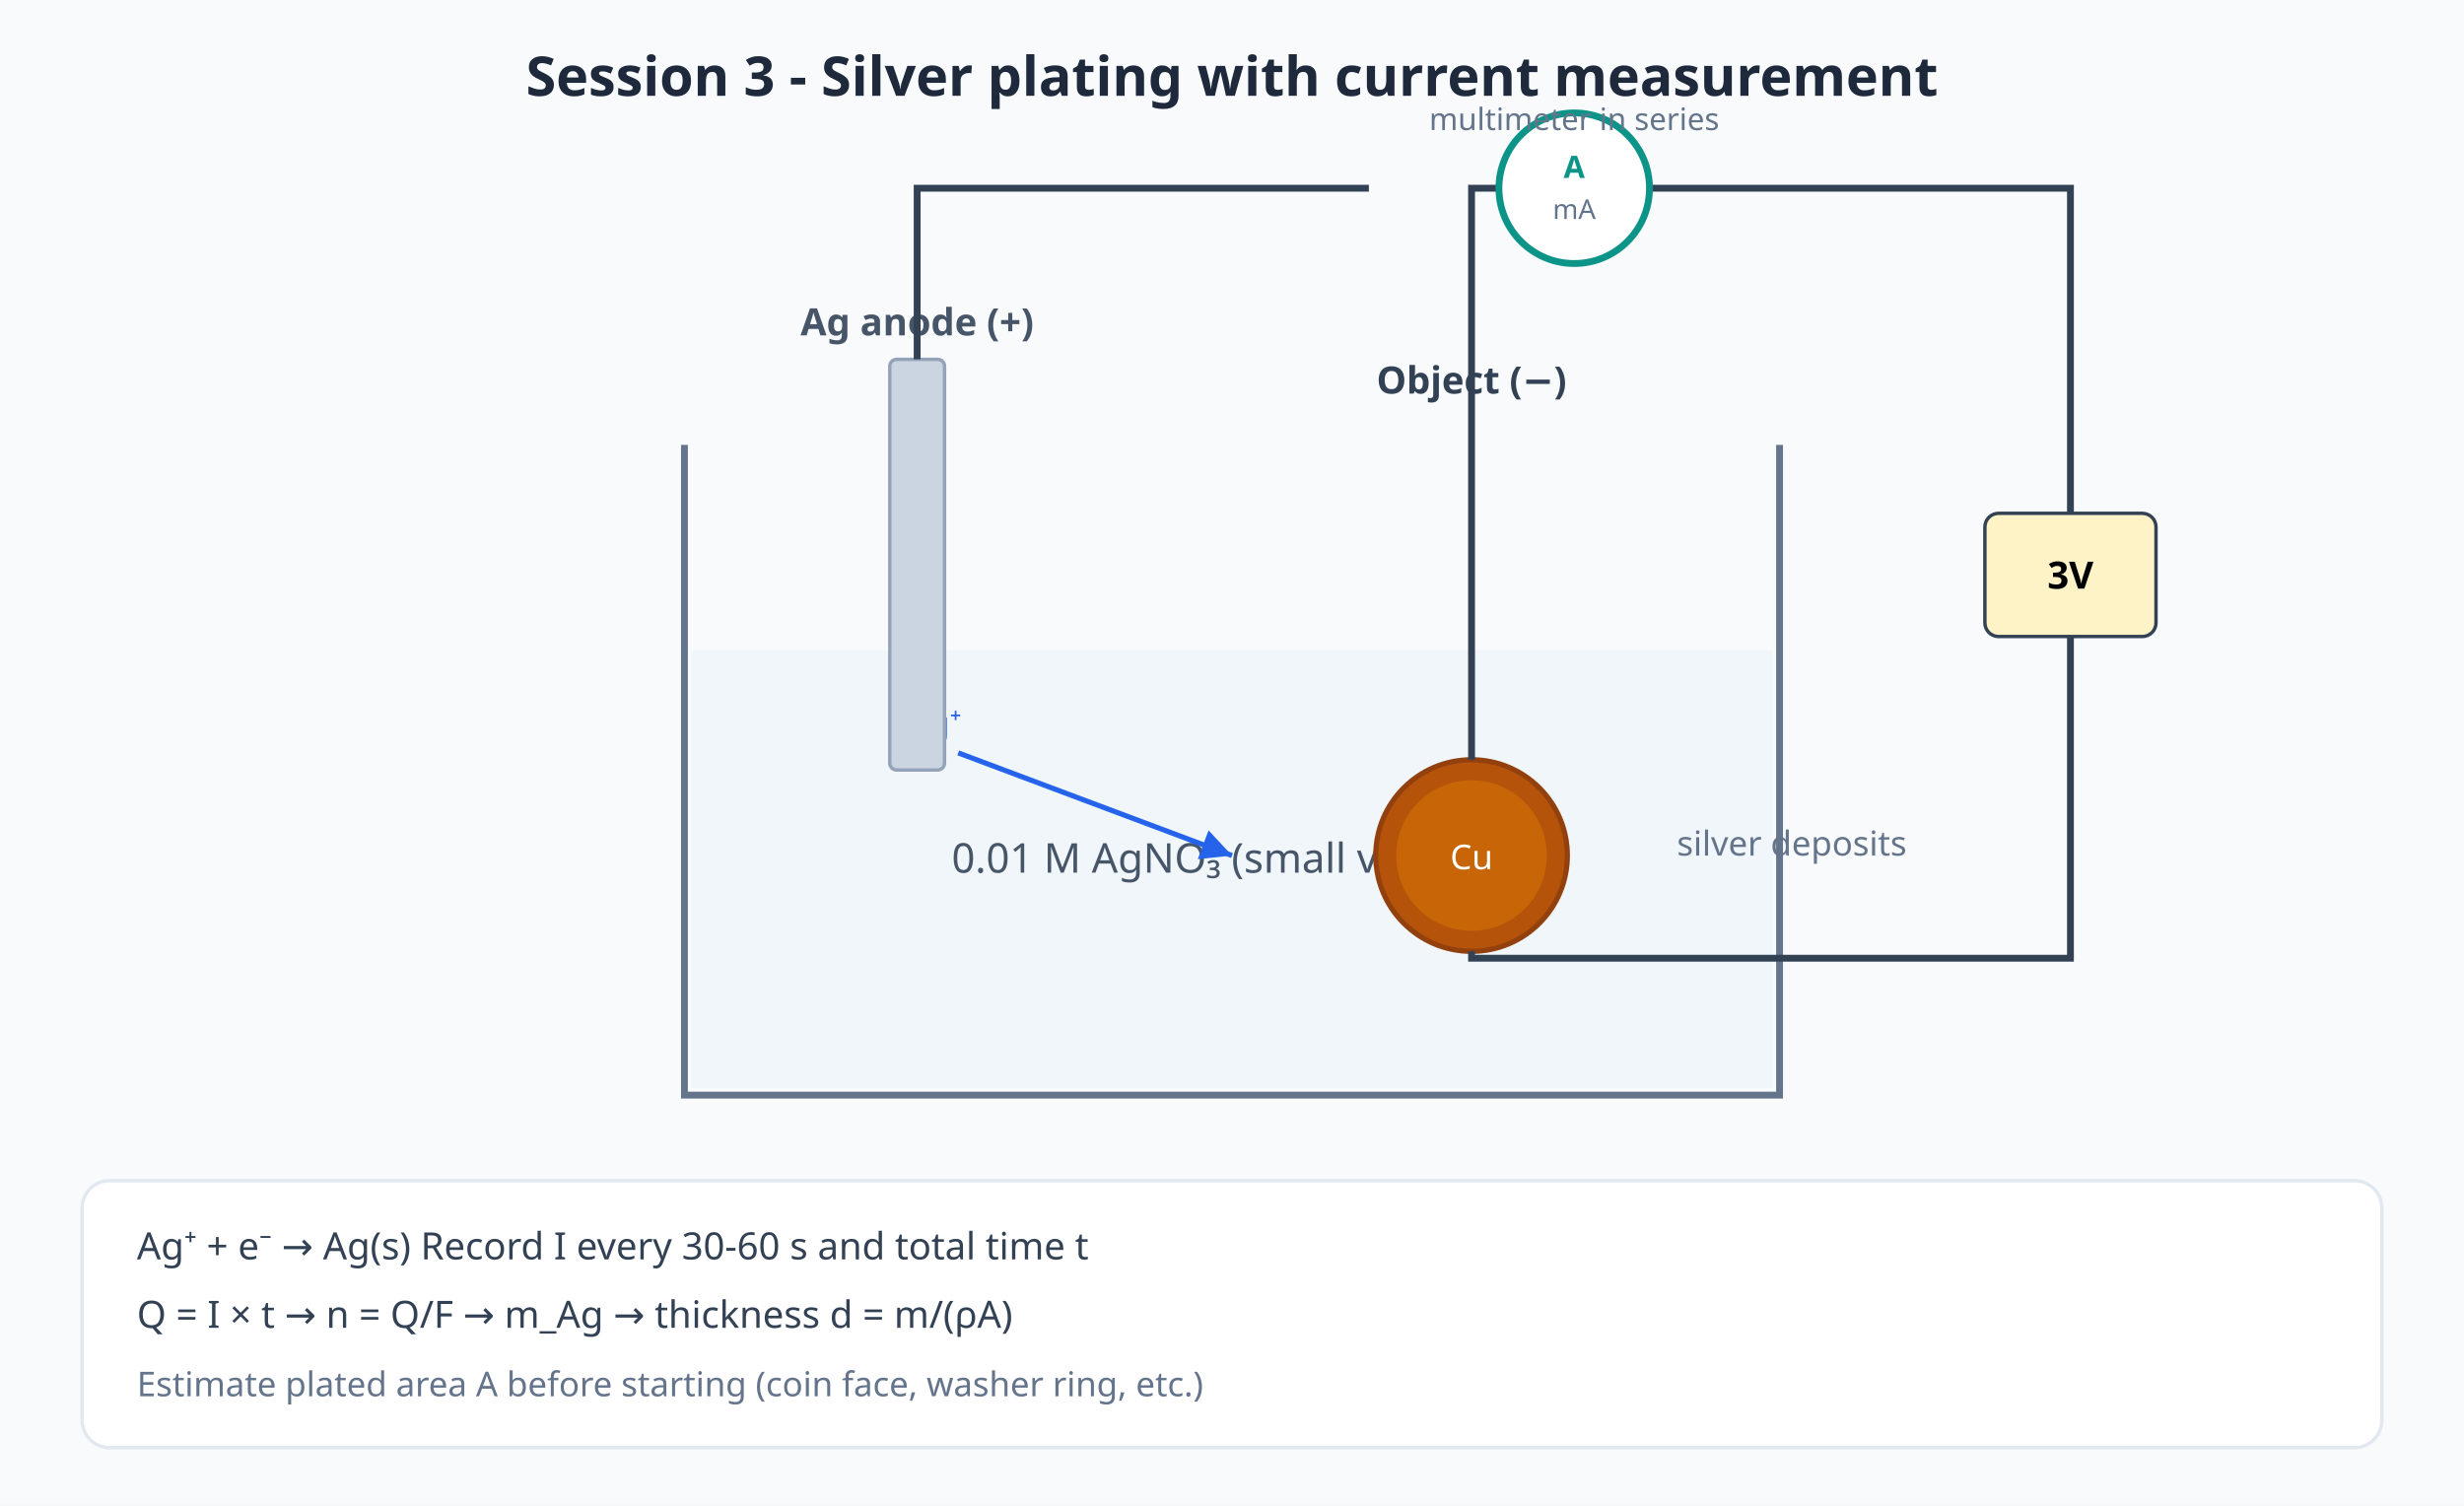
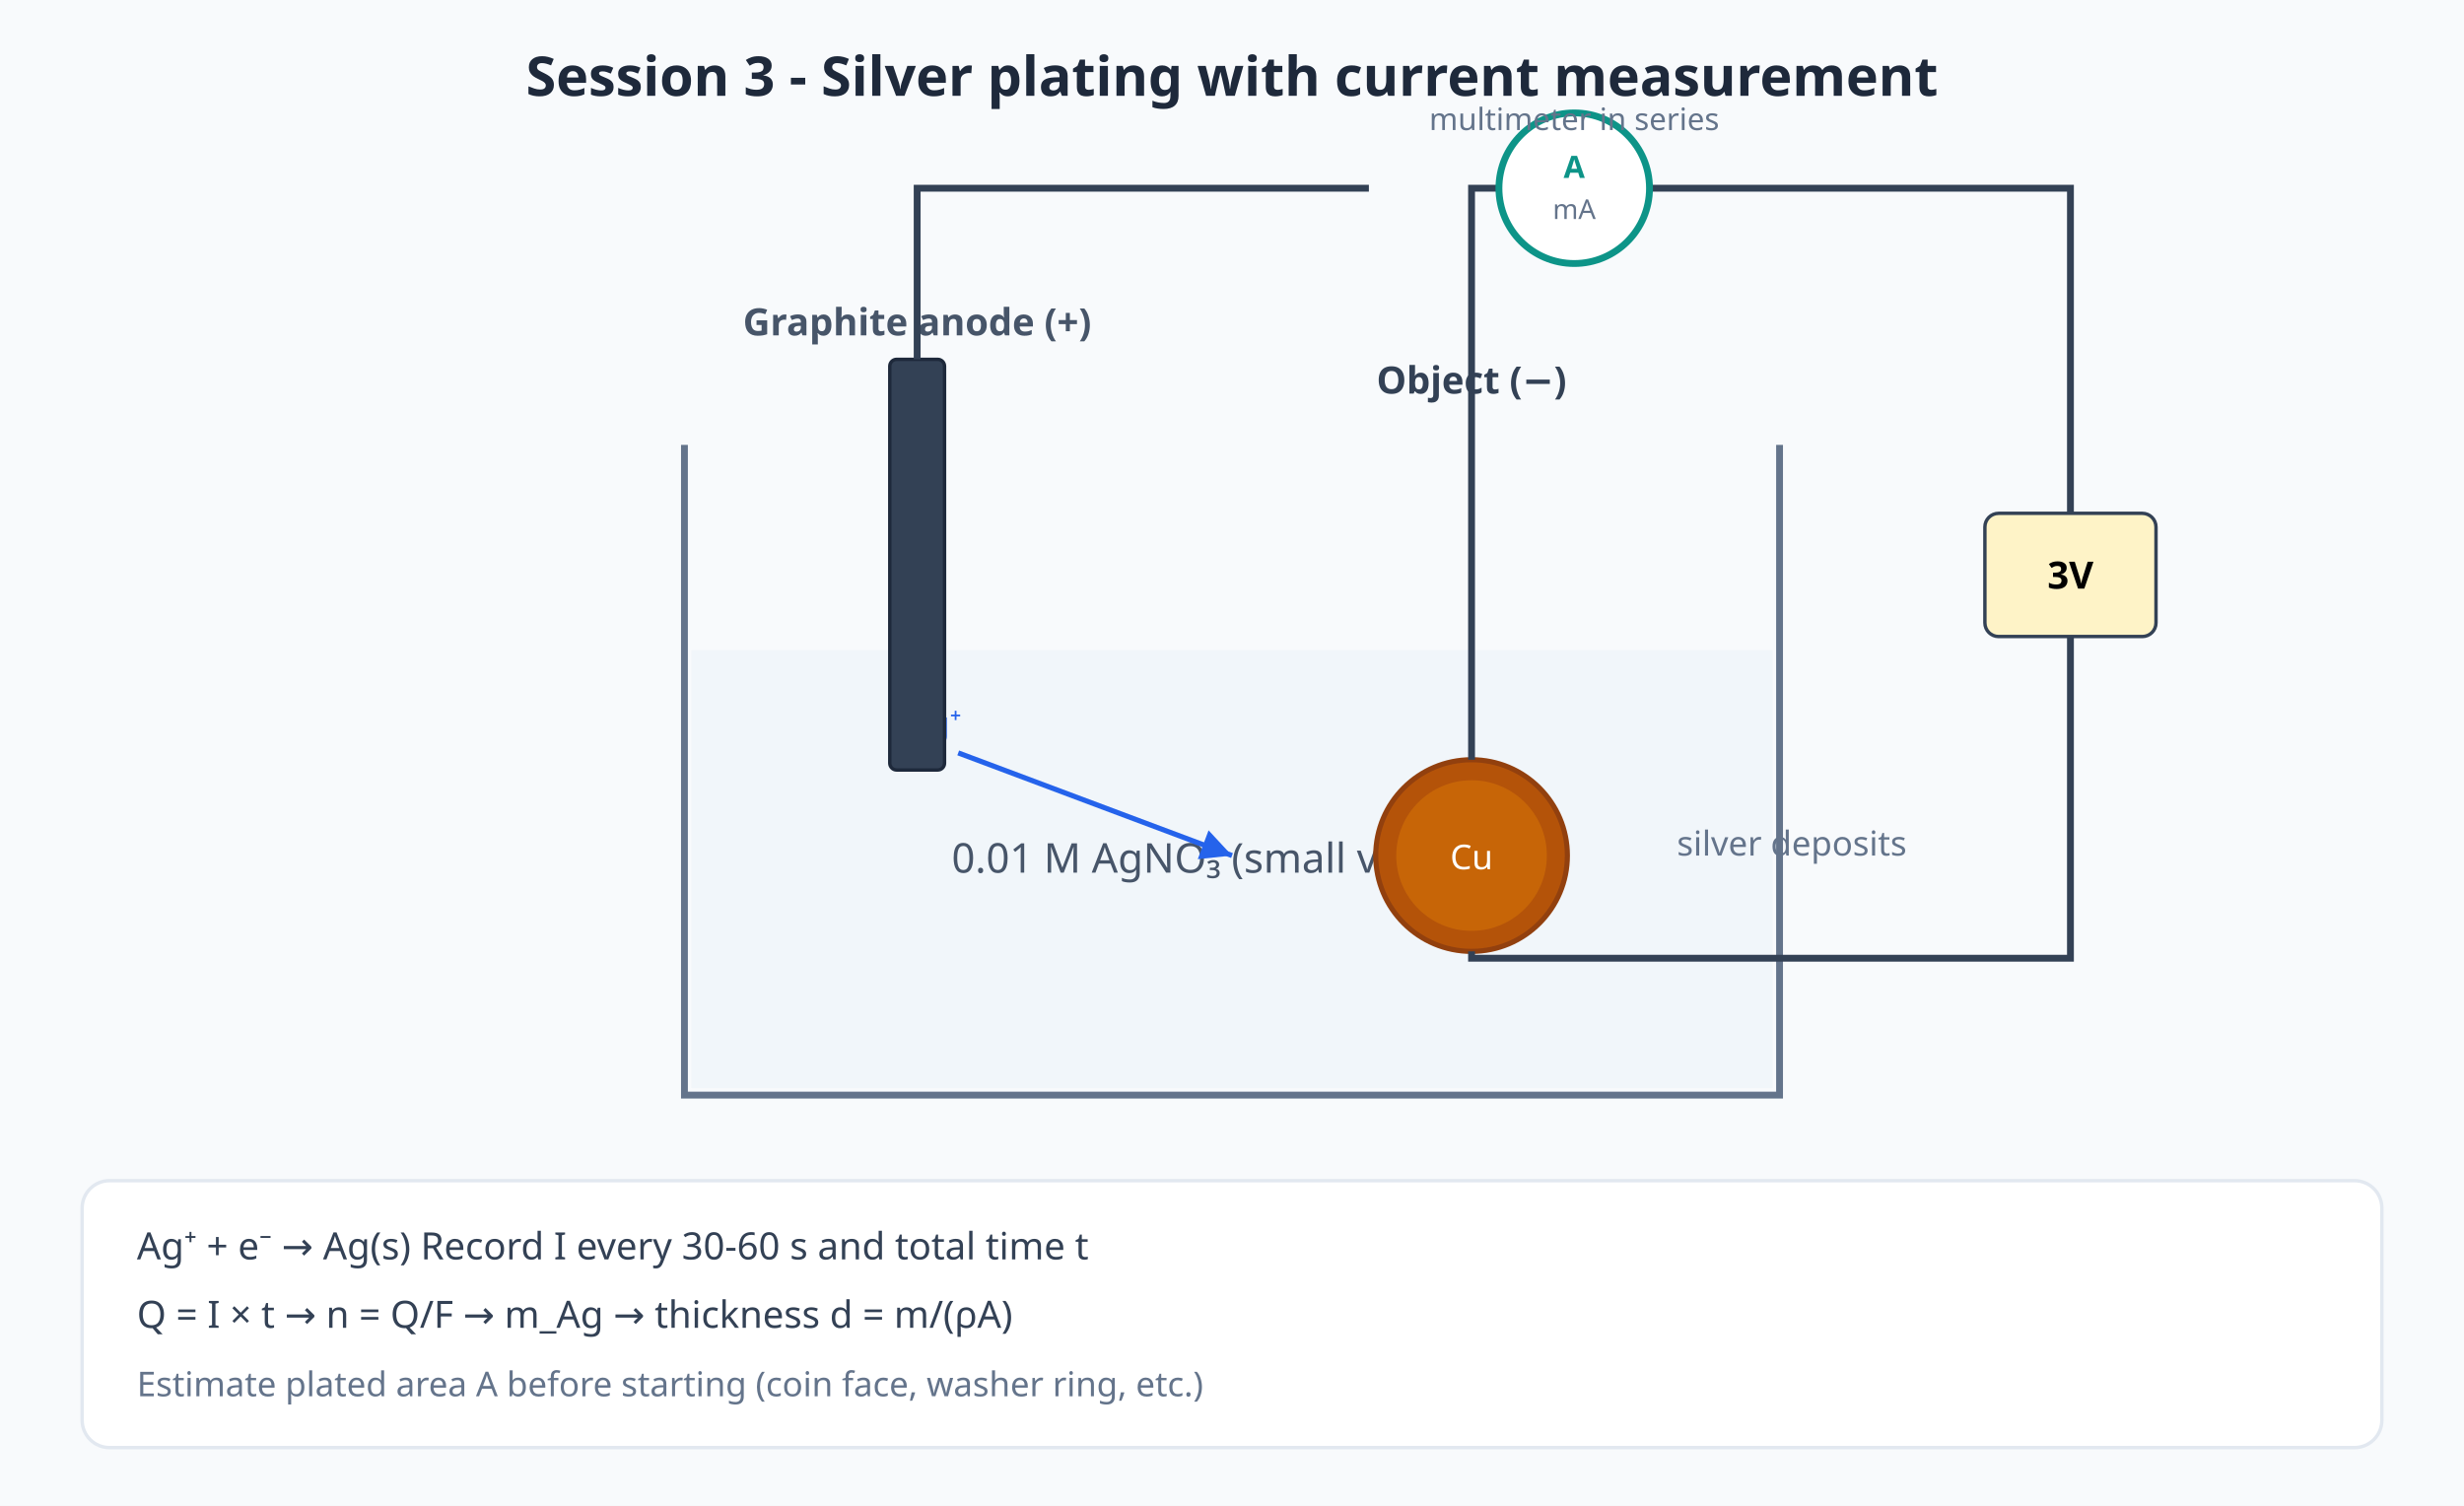
<svg xmlns="http://www.w3.org/2000/svg" viewBox="0 0 720 440" role="img" aria-labelledby="title desc">
  <defs>
    <marker id="arrowBlue" markerWidth="8" markerHeight="8" refX="6" refY="3" orient="auto">
      <path d="M0,0 L6,3 L0,6 Z" fill="#2563eb" />
    </marker>
  </defs>
  <rect width="720" height="440" fill="#f8fafc" />
  <text x="360" y="28" text-anchor="middle" font-family="Segoe UI, sans-serif" font-size="16" font-weight="700" fill="#1e293b">Session 3 - Silver plating with current measurement</text>
  <path d="M200 130 L200 320 L520 320 L520 130" fill="none" stroke="#64748b" stroke-width="2" />
  <rect x="202" y="190" width="316" height="128" fill="#f1f5f9" opacity="0.9" />
  <text x="360" y="255" text-anchor="middle" font-family="Segoe UI, sans-serif" font-size="12" fill="#475569">0.01 M AgNO₃ (small volume)</text>
  <path d="M280 220 L360 250" stroke="#2563eb" stroke-width="1.5" marker-end="url(#arrowBlue)" fill="none" />
  <text x="265" y="215" font-family="Segoe UI, sans-serif" font-size="10" fill="#2563eb">Ag⁺</text>
-   <rect x="260" y="105" width="16" height="120" rx="2" fill="#cbd5e1" stroke="#94a3b8" />
-   <text x="268" y="98" text-anchor="middle" font-family="Segoe UI, sans-serif" font-size="11" font-weight="600" fill="#475569">Ag anode (+)</text>
+   <rect x="260" y="105" width="16" height="120" rx="2" fill="#334155" stroke="#1e293b" />
+   <text x="268" y="98" text-anchor="middle" font-family="Segoe UI, sans-serif" font-size="11" font-weight="600" fill="#475569">Graphite anode (+)</text>
  <circle cx="430" cy="250" r="28" fill="#b45309" stroke="#92400e" stroke-width="1.5" />
  <circle cx="430" cy="250" r="22" fill="#d97706" opacity="0.5" />
  <text x="430" y="254" text-anchor="middle" font-family="Segoe UI, sans-serif" font-size="10" fill="#fff">Cu</text>
  <text x="430" y="115" text-anchor="middle" font-family="Segoe UI, sans-serif" font-size="11" font-weight="600" fill="#334155">Object (−)</text>
  <text x="490" y="250" font-family="Segoe UI, sans-serif" font-size="10" fill="#64748b">silver deposits</text>
  <rect x="580" y="150" width="50" height="36" rx="4" fill="#fef3c7" stroke="#334155" />
  <text x="605" y="172" text-anchor="middle" font-family="Segoe UI, sans-serif" font-size="11" font-weight="700">3V</text>
  <path d="M268 105 L268 55 L400 55" stroke="#334155" stroke-width="2" fill="none" />
  <path d="M430 222 L430 55 L520 55 L605 55 L605 150" stroke="#334155" stroke-width="2" fill="none" />
  <path d="M605 186 L605 280 L430 280 L430 278" stroke="#334155" stroke-width="2" fill="none" />
  <circle cx="460" cy="55" r="22" fill="#fff" stroke="#0d9488" stroke-width="2" />
  <text x="460" y="52" text-anchor="middle" font-family="Segoe UI, sans-serif" font-size="9" font-weight="700" fill="#0d9488">A</text>
  <text x="460" y="64" text-anchor="middle" font-family="Segoe UI, sans-serif" font-size="8" fill="#64748b">mA</text>
  <text x="460" y="38" text-anchor="middle" font-family="Segoe UI, sans-serif" font-size="9" fill="#64748b">multimeter in series</text>
  <rect x="24" y="345" width="672" height="78" rx="8" fill="#fff" stroke="#e2e8f0" />
  <text x="40" y="368" font-family="Segoe UI, sans-serif" font-size="11" fill="#334155">Ag⁺ + e⁻ → Ag(s)     Record I every 30-60 s and total time t</text>
  <text x="40" y="388" font-family="Segoe UI, sans-serif" font-size="11" fill="#334155">Q = I × t  →  n = Q/F  →  m_Ag  →  thickness d = m/(ρA)</text>
  <text x="40" y="408" font-family="Segoe UI, sans-serif" font-size="10" fill="#64748b">Estimate plated area A before starting (coin face, washer ring, etc.)</text>
</svg>
